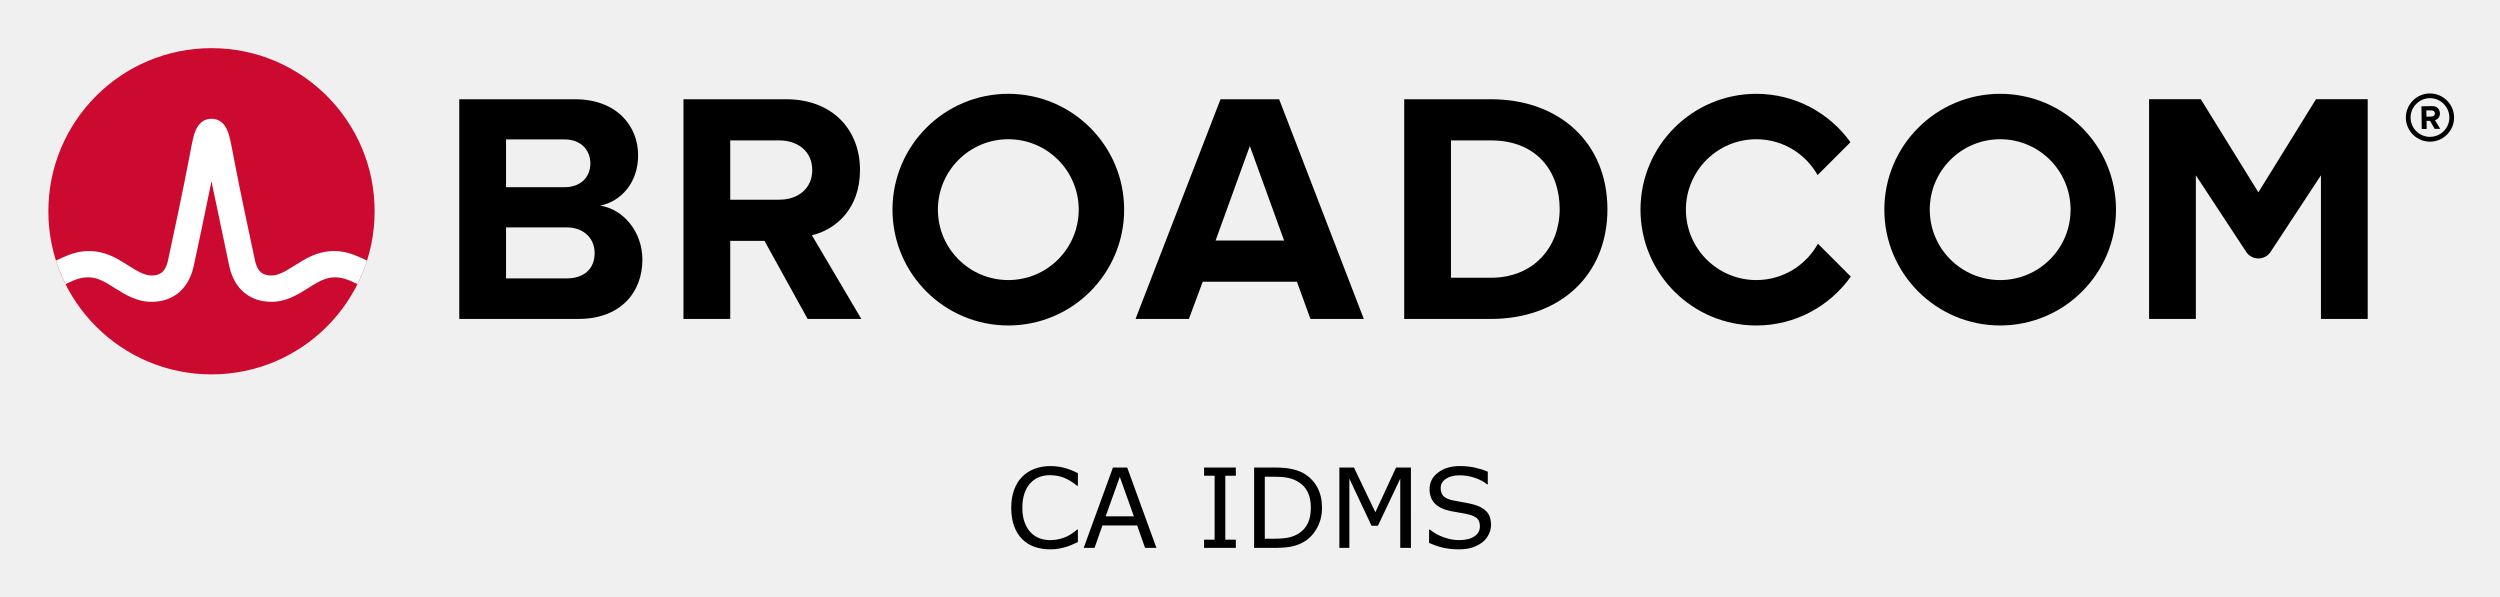
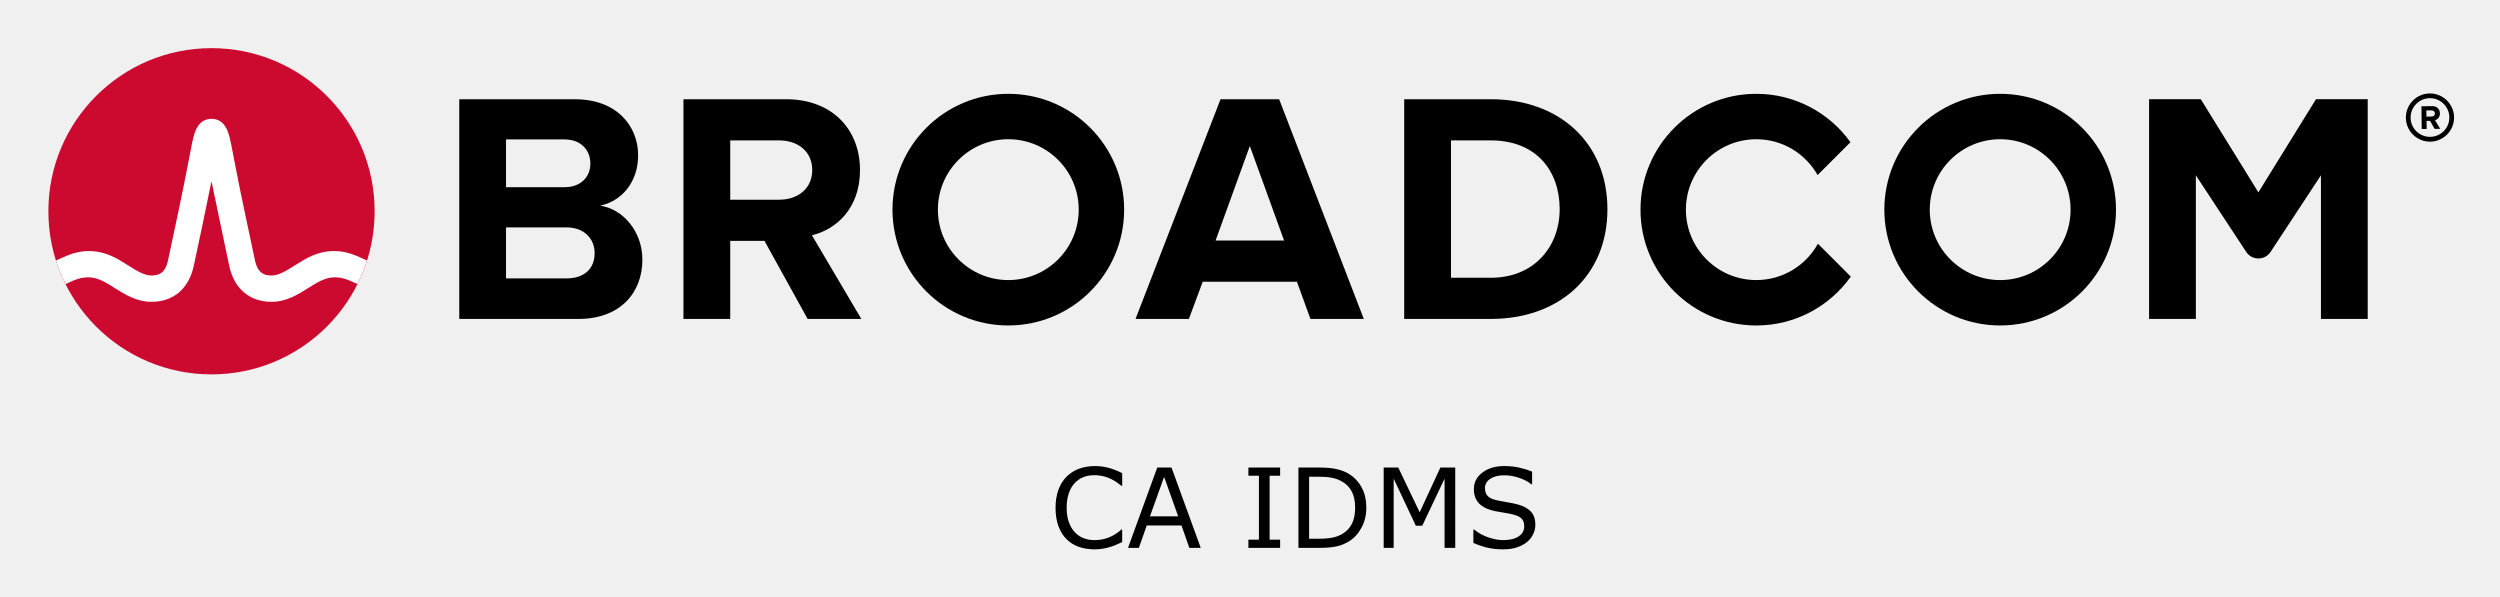
<svg xmlns="http://www.w3.org/2000/svg" xmlns:xlink="http://www.w3.org/1999/xlink" role="img" viewBox="-4.53 -4.53 248.82 59.32">
  <path d="M237.32 9.09c-1.06 0-1.93-.86-1.93-1.92s.87-1.93 1.93-1.93 1.93.87 1.93 1.93-.87 1.92-1.93 1.92m0-4.32c-1.32 0-2.4 1.08-2.4 2.4 0 1.32 1.08 2.4 2.4 2.4 1.32 0 2.4-1.08 2.4-2.4 0-1.32-1.08-2.4-2.4-2.4" />
  <path d="M237.48 7.07l-.51.01-.01-.62h.51c.19-.01.34.11.34.3.01.19-.14.31-.33.31m.83-.32c-.01-.42-.3-.72-.77-.72l-1.07.02.03 2.26h.49l-.01-.81h.35l.46.8.55-.01-.52-.86c.24-.06.49-.28.49-.68M51.834 23.18h-5.999V9.347h5.835c1.574 0 2.557 1.016 2.557 2.393 0 1.377-.983 2.36-2.557 2.36H45v4h6.834c1.836 0 2.819 1.18 2.819 2.556 0 1.574-1.049 2.525-2.819 2.525m3.376-7.245c2.066-.426 3.771-2.262 3.771-5.015 0-2.918-2.131-5.573-6.295-5.573h-11.506v21.865h11.867c4.163 0 6.359-2.623 6.359-5.901 0-2.754-1.868-5.015-4.196-5.376m17.823-.59H68v4.098h3.558l4.294 7.769h5.343l-4.917-8.327c2.361-.557 4.786-2.622 4.786-6.49m0 0c0-4.065-2.786-7.048-7.343-7.048h-10.228v21.865h4.655V9.445h4.885c1.869 0 3.278 1.114 3.278 2.95s-1.409 2.95-3.278 2.95m43.421 4.065l3.409-9.408 3.41 9.408zm.492-14.063l-8.458 21.865h5.31l1.377-3.704h9.376l1.344 3.704h5.311l-8.425-21.865zm26.904 17.767h-3.967v-13.67h3.967c4.491 0 6.851 2.983 6.851 6.852 0 3.704-2.524 6.818-6.851 6.818m0-17.767h-8.622v21.865h8.622c6.851 0 11.604-4.327 11.604-10.916s-4.753-10.949-11.604-10.949m82.127-.004l-5.734 9.27-5.734-9.27h-5.146v21.869h4.656v-14.293l5.012 7.622c.574.871 1.851.871 2.424 0l5.013-7.622v14.293h4.656V5.343z" />
  <path id="a" d="M95.825 23.344c-3.871 0-7.008-3.138-7.008-7.008 0-3.871 3.137-7.009 7.008-7.009 3.87 0 7.008 3.138 7.008 7.009 0 3.87-3.138 7.008-7.008 7.008m0-18.536c-6.367 0-11.528 5.161-11.528 11.528 0 6.366 5.161 11.527 11.528 11.527 6.366 0 11.528-5.161 11.528-11.527 0-6.367-5.162-11.528-11.528-11.528" />
  <path d="M176.404 19.727c-1.195 2.156-3.492 3.617-6.132 3.617-3.87 0-7.008-3.138-7.008-7.008 0-3.871 3.138-7.008 7.008-7.008 2.618 0 4.897 1.438 6.1 3.565l3.27-3.269c-2.092-2.915-5.508-4.816-9.37-4.816-6.367 0-11.527 5.161-11.527 11.528 0 6.366 5.16 11.528 11.527 11.528 3.883 0 7.316-1.922 9.404-4.865z" />
  <use transform="translate(98.718)" xlink:href="#a" />
  <ellipse cx="16.52" cy="16.497" fill="#cc092f" rx="16.236" ry="16.235" />
  <path fill="#fff" d="M30.825 20.883c-1.857-.74-3.557-.492-5.261.541 0 0-.621.379-.807.496-.794.498-1.543.97-2.263.97-.687 0-1.363-.184-1.649-1.513-.446-2.073-1.534-7.167-2.009-9.69-.279-1.483-.432-2.282-.591-2.825-.28-.954-.792-1.473-1.519-1.556 0 0-.114-.016-.207-.016-.092 0-.218.018-.218.018-.72.086-1.229.605-1.507 1.554-.159.543-.312 1.342-.591 2.825-.475 2.523-1.563 7.617-2.009 9.69-.286 1.329-.962 1.513-1.649 1.513-.72 0-1.469-.472-2.263-.97-.186-.117-.808-.496-.808-.496-1.703-1.033-3.404-1.281-5.26-.541-.401.16-.796.339-1.172.52.257.806.577 1.599.95 2.344.411-.202.842-.402 1.282-.532.634-.187 1.284-.197 1.914.014.612.205 1.157.568 1.7.909 1.023.643 2.182 1.372 3.657 1.372 2.186 0 3.72-1.305 4.21-3.581.38-1.764 1.222-5.702 1.763-8.418 0 0 1.386 6.654 1.765 8.418.49 2.276 2.025 3.581 4.211 3.581 1.475 0 2.634-.729 3.657-1.372.543-.341 1.088-.704 1.7-.909.629-.211 1.28-.201 1.914-.014.44.13.87.331 1.281.533.374-.745.693-1.539.95-2.345-.376-.181-.77-.36-1.171-.52" />
-   <path d="M102.748 49.42q-.295.129-.537.242-.236.113-.623.236-.328.102-.714.172-.381.075-.843.075-.87 0-1.584-.242-.709-.247-1.235-.768-.516-.51-.806-1.294-.29-.79-.29-1.832 0-.988.279-1.767.279-.779.806-1.316.51-.521 1.23-.795.725-.274 1.606-.274.645 0 1.284.156.645.156 1.429.548v1.262h-.081q-.661-.553-1.311-.806-.65-.252-1.391-.252-.607 0-1.096.199-.483.193-.865.607-.371.403-.58 1.021-.204.612-.204 1.418 0 .843.226 1.45.231.607.591.988.376.397.875.591.505.188 1.063.188.768 0 1.439-.263.671-.263 1.257-.79h.075zM110.568 50h-1.133l-.784-2.229h-3.459L104.408 50h-1.08l2.911-7.998h1.418zm-2.245-3.142l-1.402-3.926-1.407 3.926zM118.469 50h-3.158v-.816h1.047v-6.365h-1.047v-.816h3.158v.816h-1.047v6.365h1.047zm8.578-3.991q0 1.09-.478 1.977-.473.886-1.262 1.375-.548.338-1.225.489Q123.411 50 122.31 50h-2.02v-7.998h1.998q1.171 0 1.858.172.693.167 1.171.462.816.51 1.273 1.359.457.849.457 2.014zm-1.112-.016q0-.94-.328-1.584-.328-.645-.978-1.015-.473-.269-1.004-.371-.532-.107-1.273-.107h-.999v6.171h.999q.768 0 1.337-.113.575-.113 1.053-.419.596-.381.892-1.004.301-.623.301-1.558zM135.898 50h-1.063v-6.891l-2.224 4.689h-.634l-2.208-4.689V50h-.994v-7.998h1.45l2.132 4.453 2.062-4.453h1.477zm7.971-2.283q0 .467-.22.924-.215.457-.607.773-.43.344-1.004.537-.569.193-1.375.193-.865 0-1.558-.161-.688-.161-1.402-.478v-1.332h.075q.607.505 1.402.779.795.274 1.493.274.988 0 1.536-.371.553-.371.553-.988 0-.532-.263-.784-.258-.252-.79-.392-.403-.107-.875-.177-.467-.07-.994-.177-1.063-.226-1.579-.768-.51-.548-.51-1.423 0-1.004.849-1.644.849-.645 2.154-.645.843 0 1.547.161.704.161 1.246.397v1.257h-.075q-.457-.387-1.203-.639-.741-.258-1.52-.258-.854 0-1.375.354-.516.354-.516.913 0 .499.258.784.258.285.908.435.344.075.978.183t1.074.22q.892.236 1.343.714.451.478.451 1.337z" text-anchor="middle" />
+   <path d="M107.158 49.42q-.295.129-.537.242-.236.113-.623.236-.328.102-.714.172-.381.075-.843.075-.87 0-1.584-.242-.709-.247-1.235-.768-.516-.51-.806-1.294-.29-.79-.29-1.832 0-.988.279-1.767.279-.779.806-1.316.51-.521 1.23-.795.725-.274 1.606-.274.645 0 1.284.156.645.156 1.429.548v1.262h-.081q-.661-.553-1.311-.806-.65-.252-1.391-.252-.607 0-1.096.199-.483.193-.865.607-.371.403-.58 1.021-.204.612-.204 1.418 0 .843.226 1.45.231.607.591.988.376.397.875.591.505.188 1.063.188.768 0 1.439-.263.671-.263 1.257-.79h.075zM114.978 50h-1.133l-.784-2.229h-3.459L108.818 50h-1.08l2.911-7.998h1.418zm-2.245-3.142l-1.402-3.926-1.407 3.926zM122.879 50h-3.158v-.816h1.047v-6.365h-1.047v-.816h3.158v.816h-1.047v6.365h1.047zm8.578-3.991q0 1.09-.478 1.977-.473.886-1.262 1.375-.548.338-1.225.489Q127.821 50 126.72 50h-2.02v-7.998h1.998q1.171 0 1.858.172.693.167 1.171.462.816.51 1.273 1.359.457.849.457 2.014zm-1.112-.016q0-.94-.328-1.584-.328-.645-.978-1.015-.473-.269-1.004-.371-.532-.107-1.273-.107h-.999v6.171h.999q.768 0 1.337-.113.575-.113 1.053-.419.596-.381.892-1.004.301-.623.301-1.558zM140.308 50h-1.063v-6.891l-2.224 4.689h-.634l-2.208-4.689V50h-.994v-7.998h1.45l2.132 4.453 2.062-4.453h1.477zm7.971-2.283q0 .467-.22.924-.215.457-.607.773-.43.344-1.004.537-.569.193-1.375.193-.865 0-1.558-.161-.688-.161-1.402-.478v-1.332h.075q.607.505 1.402.779.795.274 1.493.274.988 0 1.536-.371.553-.371.553-.988 0-.532-.263-.784-.258-.252-.79-.392-.403-.107-.875-.177-.467-.07-.994-.177-1.063-.226-1.579-.768-.51-.548-.51-1.423 0-1.004.849-1.644.849-.645 2.154-.645.843 0 1.547.161.704.161 1.246.397v1.257h-.075q-.457-.387-1.203-.639-.741-.258-1.52-.258-.854 0-1.375.354-.516.354-.516.913 0 .499.258.784.258.285.908.435.344.075.978.183t1.074.22q.892.236 1.343.714.451.478.451 1.337z" text-anchor="middle" />
</svg>
